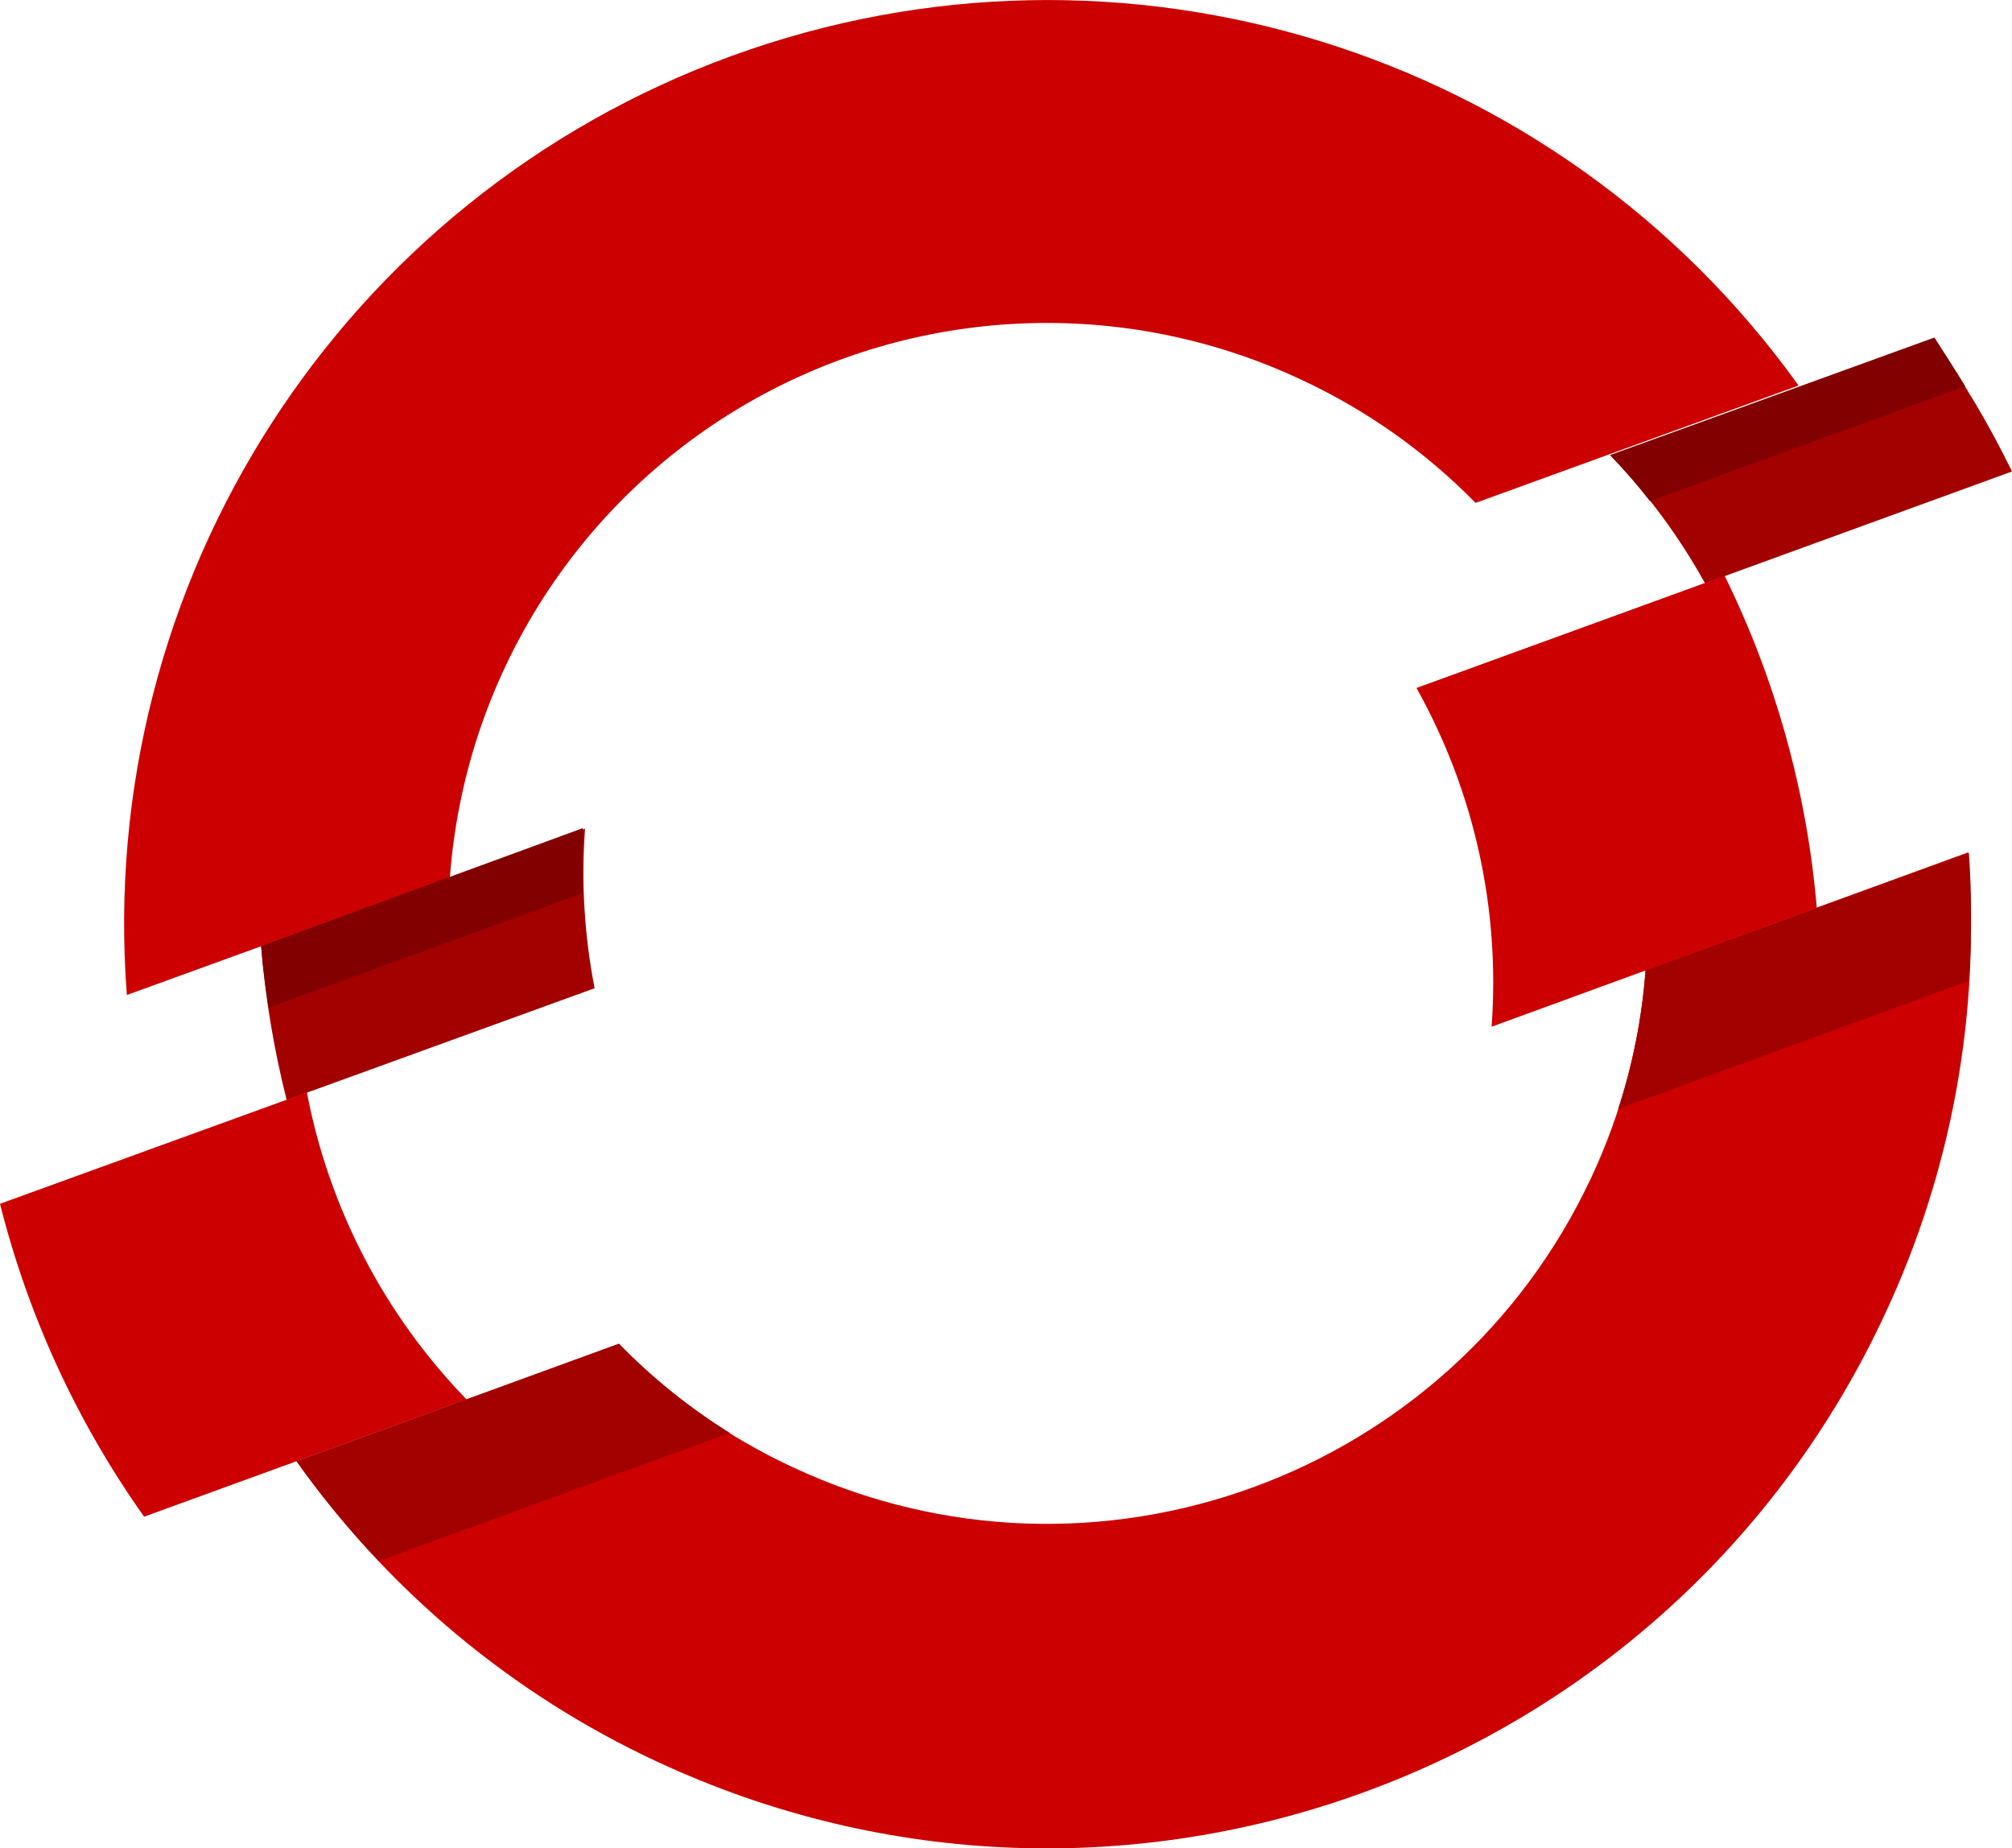
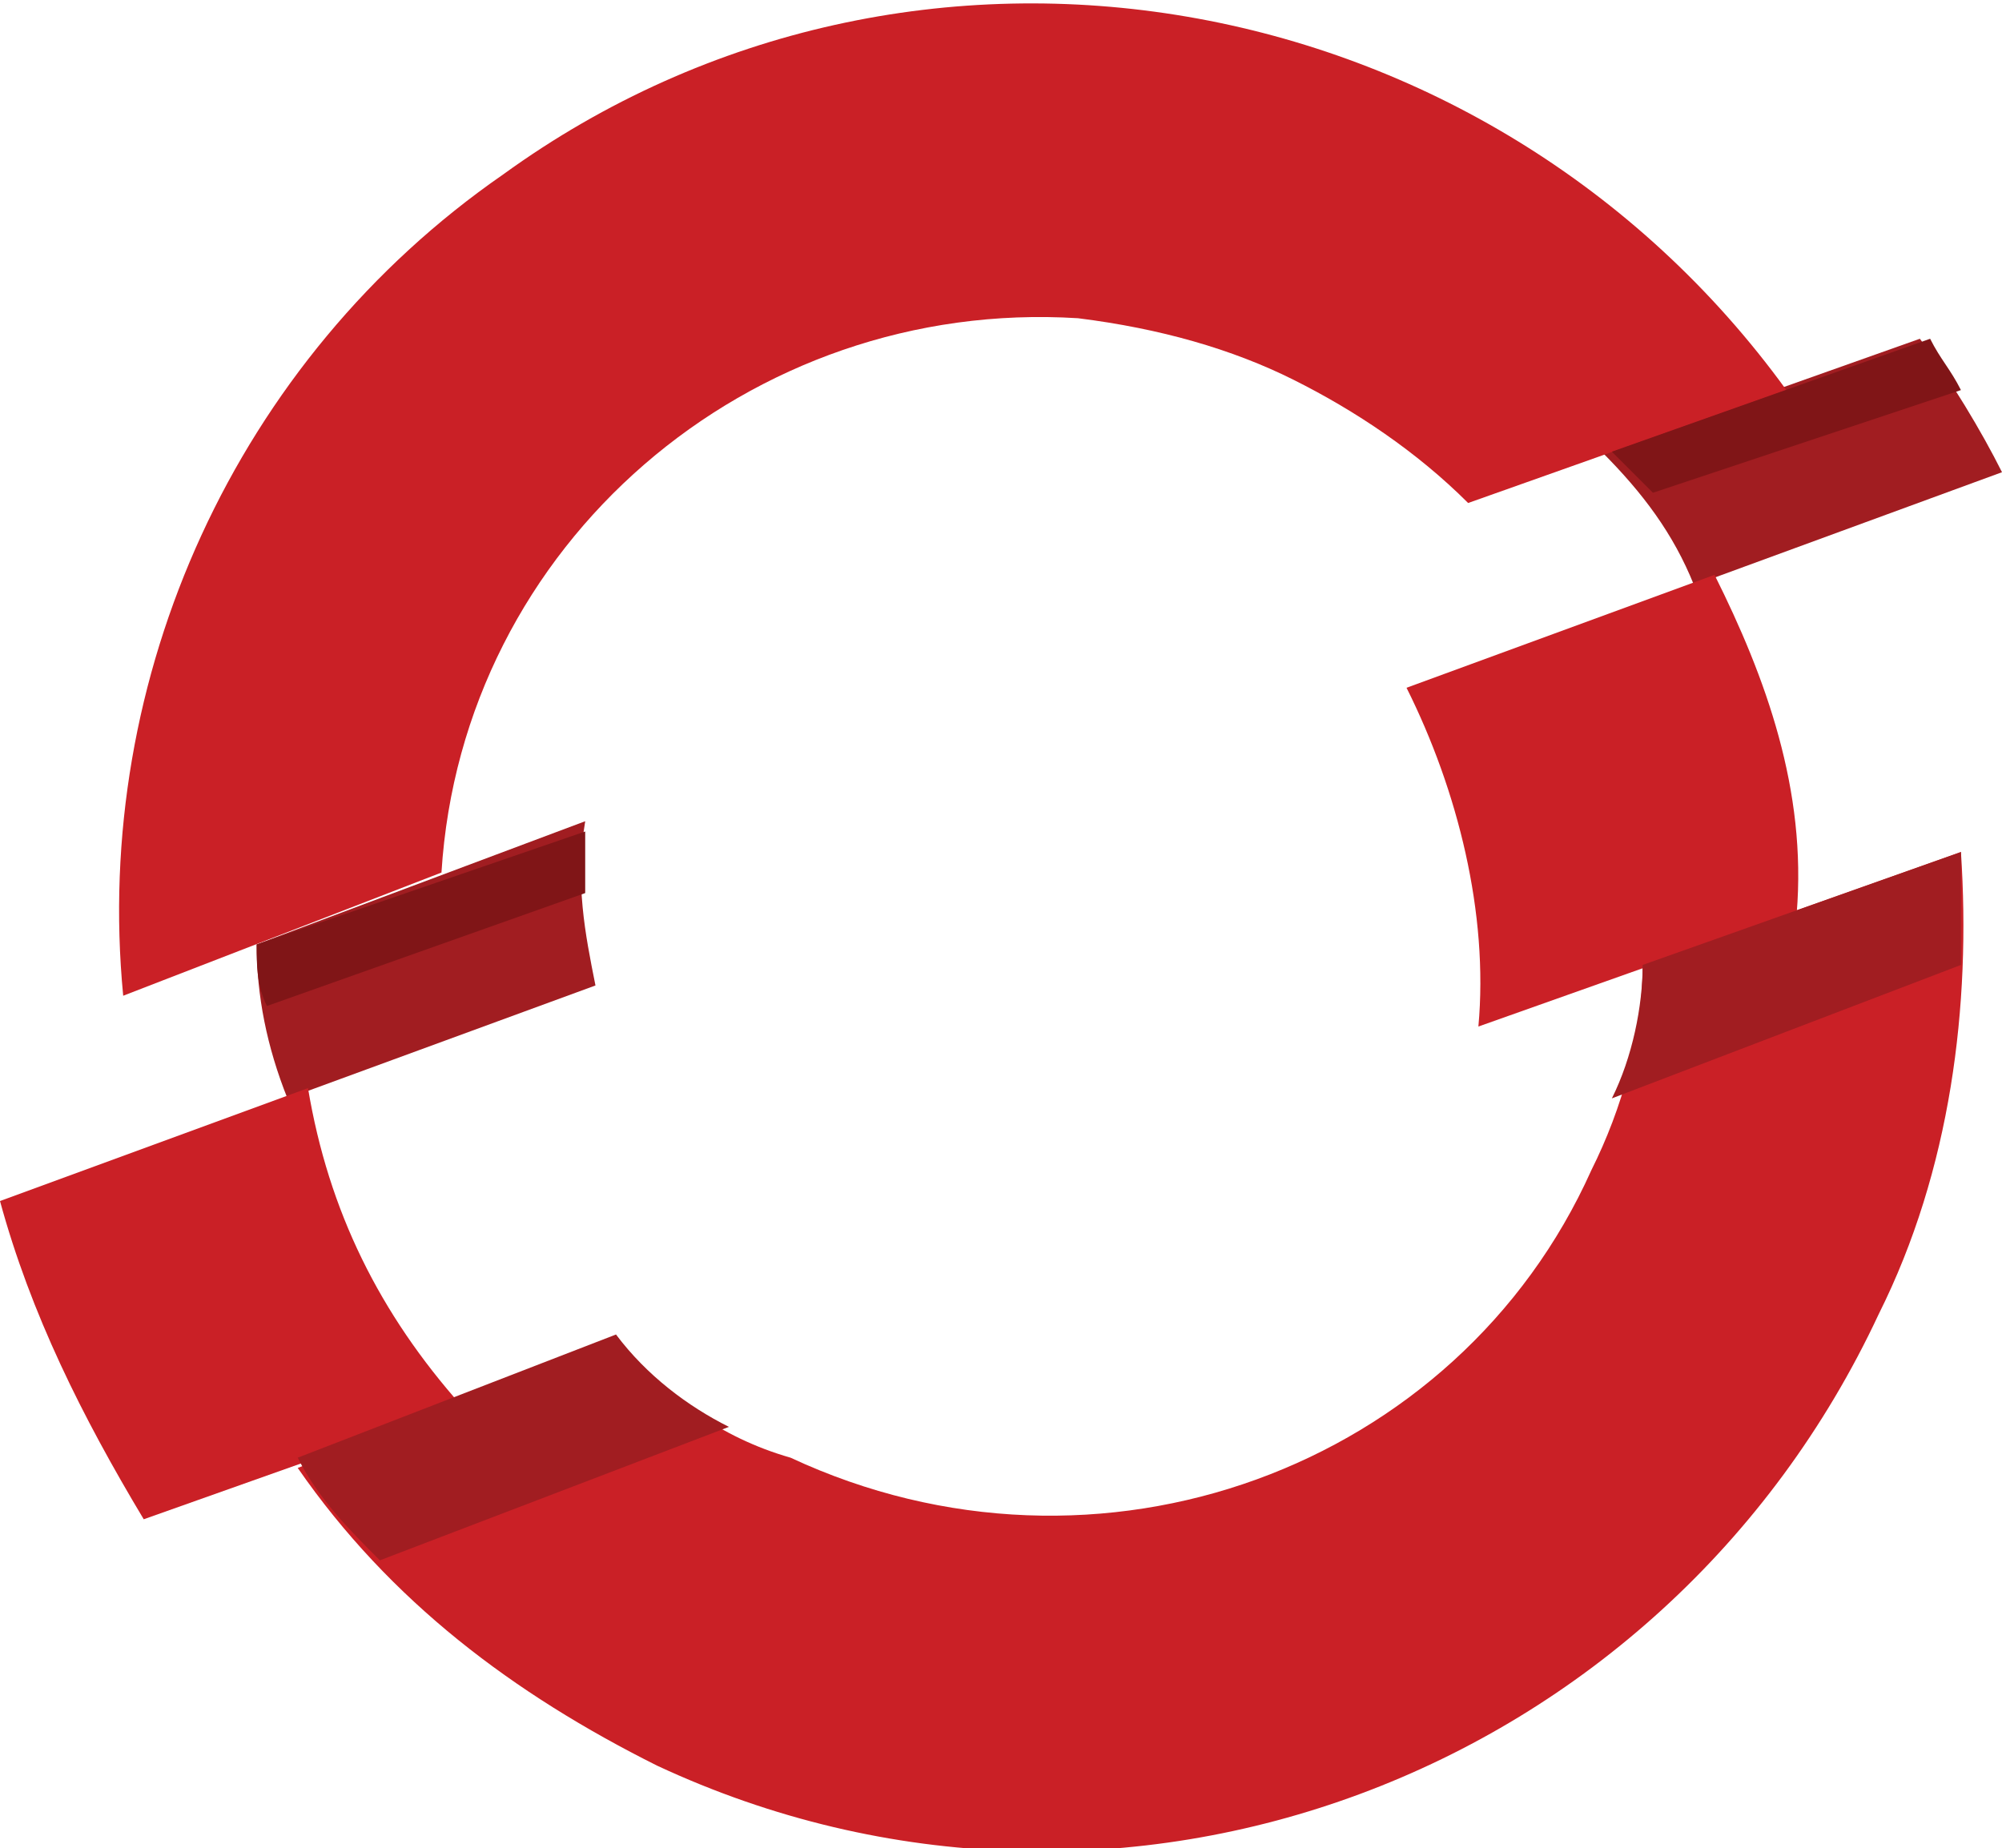
- <svg xmlns="http://www.w3.org/2000/svg" viewBox="0 0 65.34 60">
-   <defs>
-     <style>.cls-1{fill:#a30000;}.cls-2{fill:#c00;}.cls-3{fill:#820000;}</style>
-   </defs>
-   <g id="Layer_2" data-name="Layer 2">
-     <g id="Provider_icons" data-name="Provider icons">
-       <path class="cls-1" d="M19,26.91,8.48,30.72a30.48,30.48,0,0,0,.83,5l10-3.63A19.55,19.55,0,0,1,19,26.9" />
-       <path class="cls-1" d="M65.34,15.31A30,30,0,0,0,62.78,11L52.29,14.78a19.5,19.5,0,0,1,3.08,4.16Z" />
-       <path class="cls-2" d="M42.26,12.33a19.37,19.37,0,0,1,5.66,4l10.49-3.81A30,30,0,0,0,4.12,32.31L14.61,28.5A19.44,19.44,0,0,1,42.26,12.33" />
-       <path class="cls-2" d="M10,35.46,0,39.09A30.37,30.37,0,0,0,4.68,49.25l10.47-3.81a19.59,19.59,0,0,1-5.19-10" />
-       <path class="cls-2" d="M53.44,31.5a19.18,19.18,0,0,1-1.76,6.73,19.51,19.51,0,0,1-25.9,9.43,19.31,19.31,0,0,1-5.68-4L9.63,47.45a29.72,29.72,0,0,0,11.7,9.75A30,30,0,0,0,61.21,42.68a29.68,29.68,0,0,0,2.7-15Z" />
-       <path class="cls-2" d="M56,18.7l-10,3.64a19.57,19.57,0,0,1,2.44,11L59,29.48A30.25,30.25,0,0,0,56,18.68" />
-       <path class="cls-3" d="M18.93,29a19.15,19.15,0,0,1,0-2.11L8.48,30.72c.05.67.14,1.34.24,2Z" />
-       <path class="cls-3" d="M63.82,12.54c-.33-.54-.67-1.07-1-1.58L52.29,14.78a17.68,17.68,0,0,1,1.29,1.49Z" />
-       <path class="cls-1" d="M9.63,47.45a29.85,29.85,0,0,0,2.67,3.24l11.4-4.16a19.28,19.28,0,0,1-3.6-2.9ZM63.91,27.7,53.44,31.51a19.18,19.18,0,0,1-.89,4.5l11.39-4.16a29.7,29.7,0,0,0,0-4.16" />
-     </g>
+ <svg xmlns="http://www.w3.org/2000/svg" version="1.1" id="Layer_1" x="0px" y="0px" viewBox="0 0 19.5 18" style="enable-background:new 0 0 19.5 18;" xml:space="preserve">
+   <style type="text/css">
+ 	.st0{fill:#A11D21;}
+ 	.st1{fill:#CA2026;}
+ 	.st2{fill:#801517;}
+ </style>
+   <g>
+     <path class="st0" d="M5.7,8L2.5,9.2c0,0.5,0.1,1,0.3,1.5l3-1.1C5.7,9.1,5.6,8.6,5.7,8" />
+     <path class="st0" d="M19.5,4.6c-0.2-0.4-0.5-0.9-0.8-1.3l-3.1,1.1c0.4,0.4,0.7,0.8,0.9,1.3L19.5,4.6z" />
+     <path class="st1" d="M12.6,3.7c0.6,0.3,1.2,0.7,1.7,1.2l3.1-1.1c-2.9-4-8.5-5-12.5-2.1c-2.6,1.8-4,4.9-3.7,8l3.1-1.2   c0.2-3.2,3-5.6,6.2-5.4C11.3,3.2,12,3.4,12.6,3.7" />
+     <path class="st1" d="M3,10.6l-3,1.1c0.3,1.1,0.8,2.1,1.4,3.1l3.1-1.1C3.7,12.8,3.2,11.8,3,10.6" />
+     <path class="st1" d="M16,9.4c0,0.7-0.2,1.4-0.5,2c-1.3,2.9-4.8,4.2-7.8,2.8C7,14,6.5,13.6,6,13.1l-3.1,1.2c0.9,1.3,2.1,2.2,3.5,2.9   c4.5,2.1,9.8,0.1,11.9-4.4c0.7-1.4,0.9-3,0.8-4.5L16,9.4z" />
+     <path class="st1" d="M16.7,5.6l-3,1.1c0.5,1,0.8,2.2,0.7,3.3l3.1-1.1C17.6,7.7,17.2,6.6,16.7,5.6" />
+     <path class="st2" d="M5.7,8.7c0-0.2,0-0.4,0-0.6L2.5,9.2c0,0.2,0,0.4,0.1,0.6L5.7,8.7z" />
+     <path class="st2" d="M19.1,3.8c-0.1-0.2-0.2-0.3-0.3-0.5l-3.1,1.1c0.1,0.1,0.3,0.3,0.4,0.4L19.1,3.8z" />
+     <path class="st0" d="M2.9,14.2c0.2,0.4,0.5,0.7,0.8,1l3.4-1.3c-0.4-0.2-0.8-0.5-1.1-0.9L2.9,14.2z M19.1,8.3L16,9.4   c0,0.4-0.1,0.9-0.3,1.3l3.4-1.3C19.1,9.1,19.1,8.7,19.1,8.3" />
  </g>
</svg>
